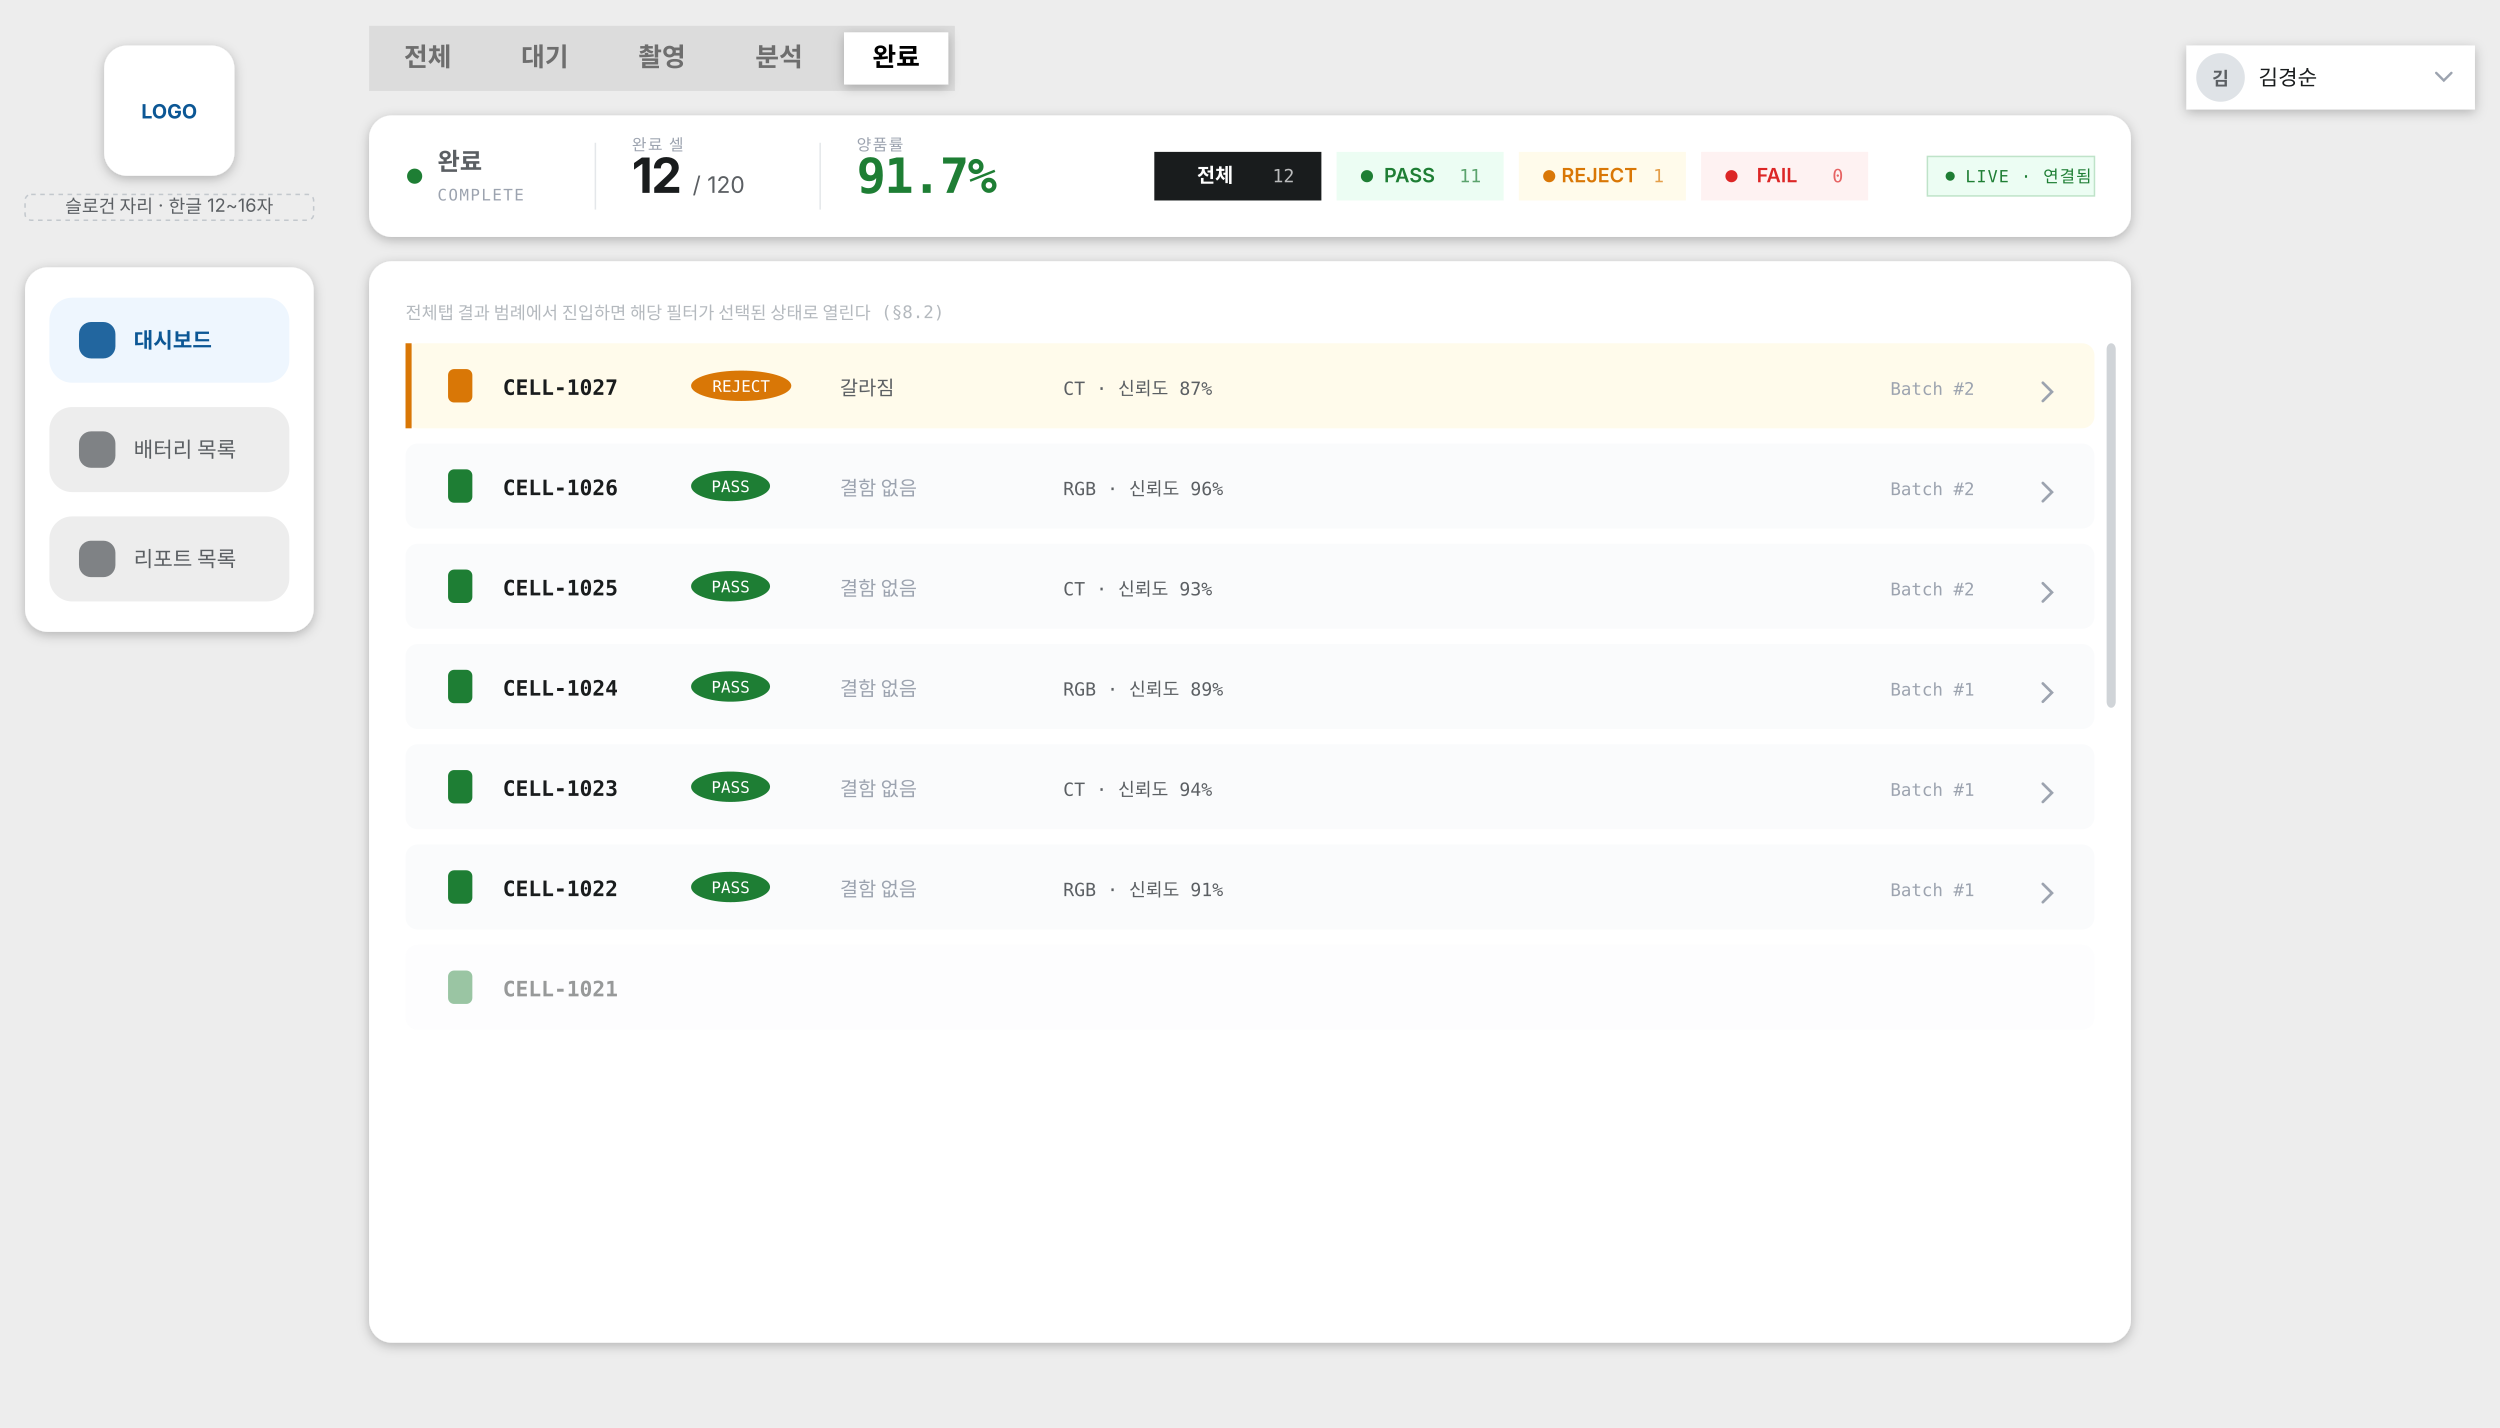
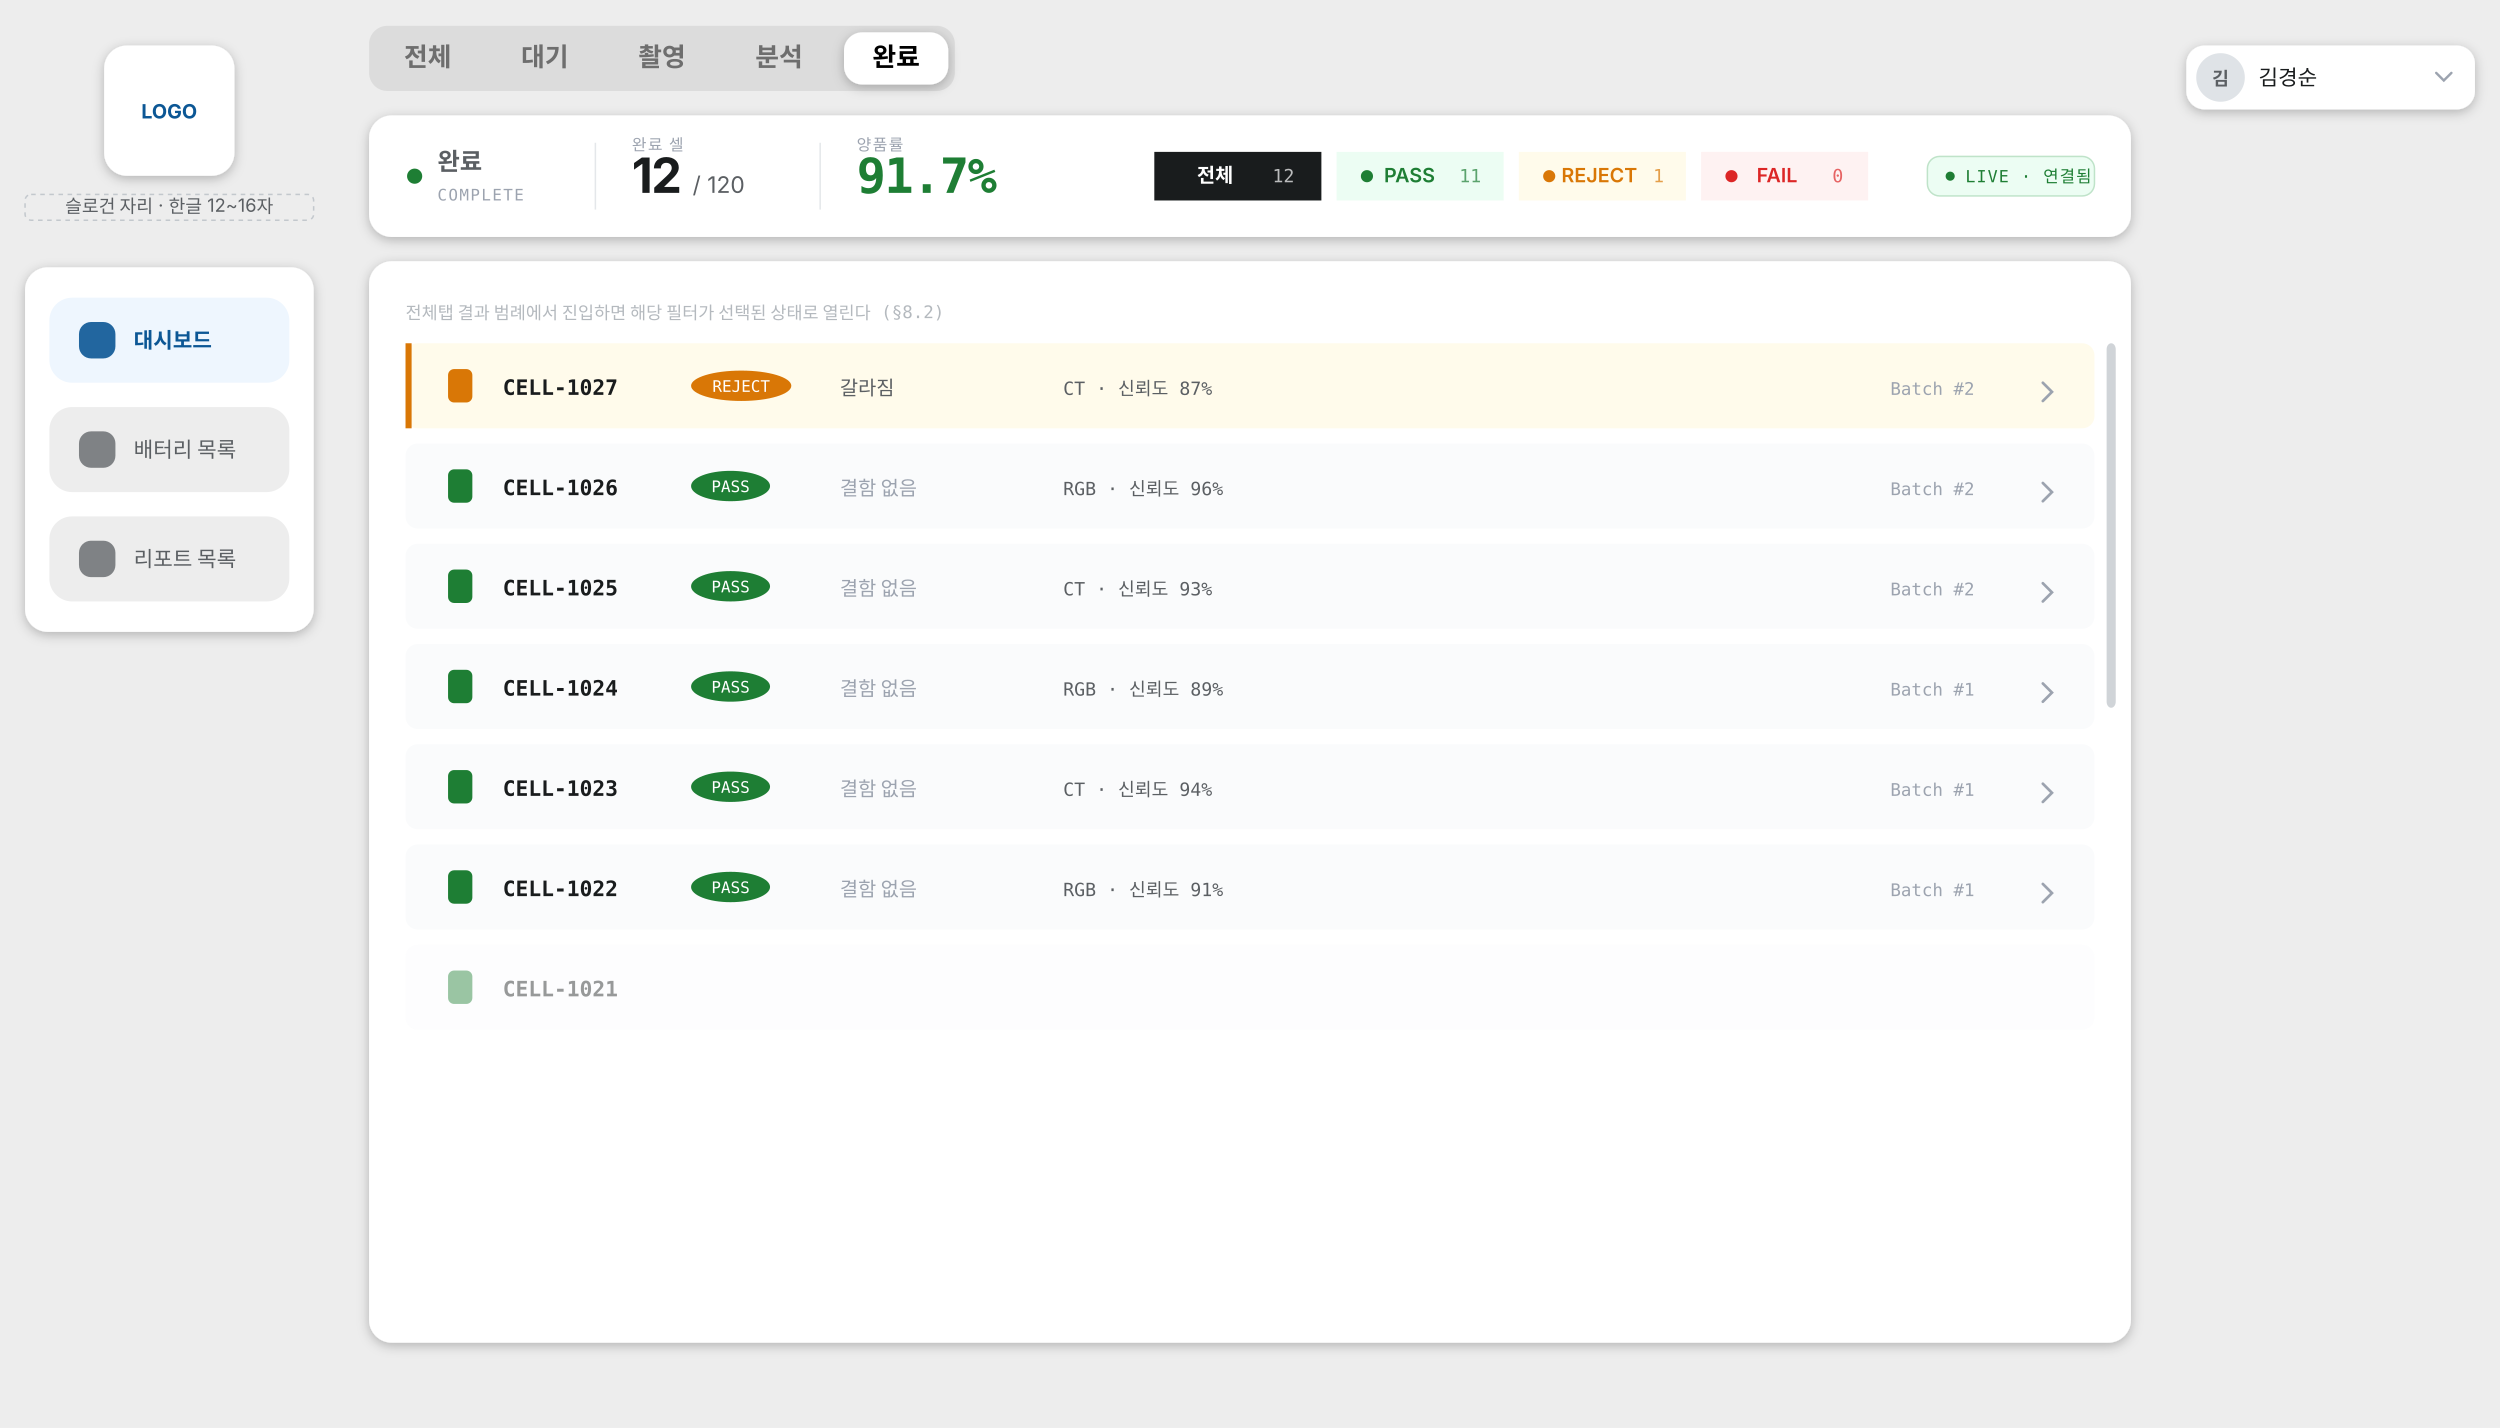
<svg xmlns="http://www.w3.org/2000/svg" viewBox="0 0 1646 940" width="1646" height="940" font-family="Inter, system-ui, 'Pretendard', sans-serif">
  <defs>
    <filter id="sh" x="-20%" y="-20%" width="140%" height="160%">
      <feDropShadow dx="0" dy="2" stdDeviation="4" flood-color="#000000" flood-opacity="0.25" />
    </filter>
  </defs>
  <rect width="1646" height="940" fill="#ededed" />
  <g>
    <rect x="68.6" y="30" width="85.7" height="85.7" rx="15" fill="#ffffff" filter="url(#sh)" />
    <text x="111.4" y="78" text-anchor="middle" font-size="13" font-weight="700" fill="#0C5795">LOGO</text>
    <text x="111.4" y="140" text-anchor="middle" font-size="12" fill="#5b5f63">슬로건 자리 · 한글 12~16자</text>
    <rect x="16.5" y="128" width="190" height="17" rx="4" fill="none" stroke="#c3c8cd" stroke-width="1" stroke-dasharray="3 3" />
    <rect x="16.5" y="176" width="190" height="240" rx="15" fill="#ffffff" filter="url(#sh)" />
    <rect x="32.5" y="196" width="158" height="56" rx="15" fill="#EEF6FE" />
    <rect x="52" y="212" width="24" height="24" rx="8" fill="#0C5795" opacity="0.9" />
    <text x="88" y="229" font-size="14" font-weight="600" fill="#0C5795">대시보드</text>
    <rect x="32.5" y="268" width="158" height="56" rx="15" fill="#ededed" />
    <rect x="52" y="284" width="24" height="24" rx="8" fill="#5b5f63" opacity="0.75" />
    <text x="88" y="301" font-size="14" font-weight="500" fill="#5b5f63">배터리 목록</text>
    <rect x="32.5" y="340" width="158" height="56" rx="15" fill="#ededed" />
    <rect x="52" y="356" width="24" height="24" rx="8" fill="#5b5f63" opacity="0.75" />
    <text x="88" y="373" font-size="14" font-weight="500" fill="#5b5f63">리포트 목록</text>
  </g>
  <g>
-     <rect x="1439.5" y="30" width="190" height="42" fill="#ffffff" filter="url(#sh)" />
+     <rect x="1439.5" y="30" width="190" height="42" fill="#ffffff" filter="url(#sh)" rx="12" />
    <circle cx="1462" cy="51" r="16" fill="#dfe3e7" />
    <text x="1462" y="56" text-anchor="middle" font-size="12" font-weight="600" fill="#5b5f63">김</text>
    <text x="1487" y="56" font-size="14" fill="#191c1d">김경순</text>
    <path d="M1604 48 l5 5 l5 -5" stroke="#9ca3af" stroke-width="1.6" fill="none" stroke-linecap="round" />
  </g>
  <g>
-     <rect x="243" y="17" width="385.7" height="42.9" fill="#dcdcdc" />
-     <rect x="555.7" y="21.3" width="68.6" height="34.3" fill="#ffffff" filter="url(#sh)" />
+     <rect x="243" y="17" width="385.7" height="42.9" fill="#dcdcdc" rx="12" />
+     <rect x="555.7" y="21.3" width="68.6" height="34.3" fill="#ffffff" filter="url(#sh)" rx="12" />
    <text x="281.6" y="43.5" text-anchor="middle" font-size="17" font-weight="600" fill="#00000080">전체</text>
    <text x="358.7" y="43.5" text-anchor="middle" font-size="17" font-weight="600" fill="#00000080">대기</text>
    <text x="435.8" y="43.5" text-anchor="middle" font-size="17" font-weight="600" fill="#00000080">촬영</text>
    <text x="512.9" y="43.5" text-anchor="middle" font-size="17" font-weight="600" fill="#00000080">분석</text>
    <text x="590.0" y="43.5" text-anchor="middle" font-size="17" font-weight="600" fill="#000000">완료</text>
  </g>
  <g>
    <rect x="243" y="76" width="1160" height="80" rx="15" fill="#ffffff" filter="url(#sh)" />
    <circle cx="273" cy="116" r="5" fill="#1e7e34" />
    <text x="288" y="112" font-size="16" font-weight="600" fill="#5b5f63">완료</text>
    <text x="288" y="132" font-size="10.5" letter-spacing="0.9" fill="#9ca3af" font-family="ui-monospace, Consolas, monospace">COMPLETE</text>
    <line x1="392" y1="94" x2="392" y2="138" stroke="#e4e7ea" stroke-width="1" />
    <text x="416" y="99" font-size="10.5" letter-spacing="0.9" fill="#9ca3af" font-family="ui-monospace, Consolas, monospace">완료 셀</text>
    <text x="416" y="127" font-size="32" font-weight="700" fill="#191c1d" letter-spacing="-1">12</text>
    <text x="456" y="127" font-size="15" fill="#5b5f63">/ 120</text>
    <line x1="540" y1="94" x2="540" y2="138" stroke="#e4e7ea" stroke-width="1" />
    <text x="564" y="99" font-size="10.5" letter-spacing="0.9" fill="#9ca3af" font-family="ui-monospace, Consolas, monospace">양품률</text>
    <text x="564" y="127" font-size="32" font-weight="700" fill="#1e7e34" letter-spacing="-1" font-family="ui-monospace, Consolas, monospace">91.7%</text>
    <g>
      <rect x="760" y="100" width="110" height="32" fill="#191c1d" />
      <text x="800" y="120" text-anchor="middle" font-size="13" font-weight="600" fill="#ffffff">전체</text>
      <text x="845" y="120" text-anchor="middle" font-size="12" fill="#ffffff" opacity="0.7" font-family="ui-monospace, Consolas, monospace">12</text>
    </g>
    <g>
      <rect x="880" y="100" width="110" height="32" fill="#ecfdf3" />
      <circle cx="900" cy="116" r="4" fill="#1e7e34" />
      <text x="928" y="120" text-anchor="middle" font-size="13" font-weight="600" fill="#1e7e34">PASS</text>
      <text x="968" y="120" text-anchor="middle" font-size="12" fill="#1e7e34" opacity="0.7" font-family="ui-monospace, Consolas, monospace">11</text>
    </g>
    <g>
      <rect x="1000" y="100" width="110" height="32" fill="#fffbeb" />
      <circle cx="1020" cy="116" r="4" fill="#d97706" />
      <text x="1053" y="120" text-anchor="middle" font-size="13" font-weight="600" fill="#d97706">REJECT</text>
      <text x="1092" y="120" text-anchor="middle" font-size="12" fill="#d97706" opacity="0.7" font-family="ui-monospace, Consolas, monospace">1</text>
    </g>
    <g>
      <rect x="1120" y="100" width="110" height="32" fill="#fef2f2" />
      <circle cx="1140" cy="116" r="4" fill="#dc2626" />
      <text x="1170" y="120" text-anchor="middle" font-size="13" font-weight="600" fill="#dc2626">FAIL</text>
      <text x="1210" y="120" text-anchor="middle" font-size="12" fill="#dc2626" opacity="0.7" font-family="ui-monospace, Consolas, monospace">0</text>
    </g>
-     <rect x="1269" y="103" width="110" height="26" fill="#ecfdf3" stroke="#bfe3c9" stroke-width="1" />
+     <rect x="1269" y="103" width="110" height="26" fill="#ecfdf3" stroke="#bfe3c9" stroke-width="1" rx="8" />
    <circle cx="1284" cy="116" r="3" fill="#1e7e34" />
    <text x="1294" y="120" font-size="11" letter-spacing="0.7" fill="#1e7e34" font-family="ui-monospace, Consolas, monospace">LIVE · 연결됨</text>
  </g>
  <g>
    <rect x="243" y="172" width="1160" height="712" rx="15" fill="#ffffff" filter="url(#sh)" />
    <text x="267" y="210" font-size="11.5" fill="#b4b9be" font-family="ui-monospace, Consolas, monospace">전체탭 결과 범례에서 진입하면 해당 필터가 선택된 상태로 열린다 (§8.2)</text>
    <g>
      <rect x="267" y="226" width="1112" height="56" rx="8" fill="#fffbeb" />
      <rect x="267" y="226" width="4" height="56" fill="#d97706" />
      <rect x="295" y="243" width="16" height="22" rx="4" fill="#d97706" />
      <text x="331" y="260" font-size="14" font-weight="600" fill="#191c1d" font-family="ui-monospace, Consolas, monospace">CELL-1027</text>
      <rect x="455" y="244" width="66" height="20" rx="999" fill="#d97706" />
      <text x="488" y="258" text-anchor="middle" font-size="10.5" fill="#ffffff" font-family="ui-monospace, Consolas, monospace">REJECT</text>
      <text x="553" y="260" font-size="13" fill="#5b5f63">갈라짐</text>
      <text x="700" y="260" font-size="12" fill="#5b5f63" font-family="ui-monospace, Consolas, monospace">CT · 신뢰도 87%</text>
      <text x="1300" y="260" text-anchor="end" font-size="11.5" fill="#9ca3af" font-family="ui-monospace, Consolas, monospace">Batch #2</text>
      <path d="M1345 252 l6 6 l-6 6" stroke="#9ca3af" stroke-width="1.8" fill="none" stroke-linecap="round" />
    </g>
    <g>
      <rect x="267" y="292" width="1112" height="56" rx="8" fill="#fafbfc" />
      <rect x="295" y="309" width="16" height="22" rx="4" fill="#1e7e34" />
      <text x="331" y="326" font-size="14" font-weight="600" fill="#191c1d" font-family="ui-monospace, Consolas, monospace">CELL-1026</text>
      <rect x="455" y="310" width="52" height="20" rx="999" fill="#1e7e34" />
      <text x="481" y="324" text-anchor="middle" font-size="10.5" fill="#ffffff" font-family="ui-monospace, Consolas, monospace">PASS</text>
      <text x="553" y="326" font-size="13" fill="#9ca3af">결함 없음</text>
      <text x="700" y="326" font-size="12" fill="#5b5f63" font-family="ui-monospace, Consolas, monospace">RGB · 신뢰도 96%</text>
      <text x="1300" y="326" text-anchor="end" font-size="11.5" fill="#9ca3af" font-family="ui-monospace, Consolas, monospace">Batch #2</text>
      <path d="M1345 318 l6 6 l-6 6" stroke="#9ca3af" stroke-width="1.8" fill="none" stroke-linecap="round" />
    </g>
    <g>
      <rect x="267" y="358" width="1112" height="56" rx="8" fill="#fafbfc" />
      <rect x="295" y="375" width="16" height="22" rx="4" fill="#1e7e34" />
      <text x="331" y="392" font-size="14" font-weight="600" fill="#191c1d" font-family="ui-monospace, Consolas, monospace">CELL-1025</text>
      <rect x="455" y="376" width="52" height="20" rx="999" fill="#1e7e34" />
      <text x="481" y="390" text-anchor="middle" font-size="10.5" fill="#ffffff" font-family="ui-monospace, Consolas, monospace">PASS</text>
      <text x="553" y="392" font-size="13" fill="#9ca3af">결함 없음</text>
      <text x="700" y="392" font-size="12" fill="#5b5f63" font-family="ui-monospace, Consolas, monospace">CT · 신뢰도 93%</text>
      <text x="1300" y="392" text-anchor="end" font-size="11.5" fill="#9ca3af" font-family="ui-monospace, Consolas, monospace">Batch #2</text>
      <path d="M1345 384 l6 6 l-6 6" stroke="#9ca3af" stroke-width="1.8" fill="none" stroke-linecap="round" />
    </g>
    <g>
      <rect x="267" y="424" width="1112" height="56" rx="8" fill="#fafbfc" />
      <rect x="295" y="441" width="16" height="22" rx="4" fill="#1e7e34" />
      <text x="331" y="458" font-size="14" font-weight="600" fill="#191c1d" font-family="ui-monospace, Consolas, monospace">CELL-1024</text>
      <rect x="455" y="442" width="52" height="20" rx="999" fill="#1e7e34" />
      <text x="481" y="456" text-anchor="middle" font-size="10.5" fill="#ffffff" font-family="ui-monospace, Consolas, monospace">PASS</text>
      <text x="553" y="458" font-size="13" fill="#9ca3af">결함 없음</text>
      <text x="700" y="458" font-size="12" fill="#5b5f63" font-family="ui-monospace, Consolas, monospace">RGB · 신뢰도 89%</text>
      <text x="1300" y="458" text-anchor="end" font-size="11.5" fill="#9ca3af" font-family="ui-monospace, Consolas, monospace">Batch #1</text>
      <path d="M1345 450 l6 6 l-6 6" stroke="#9ca3af" stroke-width="1.8" fill="none" stroke-linecap="round" />
    </g>
    <g>
      <rect x="267" y="490" width="1112" height="56" rx="8" fill="#fafbfc" />
      <rect x="295" y="507" width="16" height="22" rx="4" fill="#1e7e34" />
      <text x="331" y="524" font-size="14" font-weight="600" fill="#191c1d" font-family="ui-monospace, Consolas, monospace">CELL-1023</text>
      <rect x="455" y="508" width="52" height="20" rx="999" fill="#1e7e34" />
      <text x="481" y="522" text-anchor="middle" font-size="10.5" fill="#ffffff" font-family="ui-monospace, Consolas, monospace">PASS</text>
      <text x="553" y="524" font-size="13" fill="#9ca3af">결함 없음</text>
      <text x="700" y="524" font-size="12" fill="#5b5f63" font-family="ui-monospace, Consolas, monospace">CT · 신뢰도 94%</text>
      <text x="1300" y="524" text-anchor="end" font-size="11.5" fill="#9ca3af" font-family="ui-monospace, Consolas, monospace">Batch #1</text>
      <path d="M1345 516 l6 6 l-6 6" stroke="#9ca3af" stroke-width="1.8" fill="none" stroke-linecap="round" />
    </g>
    <g>
      <rect x="267" y="556" width="1112" height="56" rx="8" fill="#fafbfc" />
      <rect x="295" y="573" width="16" height="22" rx="4" fill="#1e7e34" />
      <text x="331" y="590" font-size="14" font-weight="600" fill="#191c1d" font-family="ui-monospace, Consolas, monospace">CELL-1022</text>
      <rect x="455" y="574" width="52" height="20" rx="999" fill="#1e7e34" />
      <text x="481" y="588" text-anchor="middle" font-size="10.5" fill="#ffffff" font-family="ui-monospace, Consolas, monospace">PASS</text>
      <text x="553" y="590" font-size="13" fill="#9ca3af">결함 없음</text>
      <text x="700" y="590" font-size="12" fill="#5b5f63" font-family="ui-monospace, Consolas, monospace">RGB · 신뢰도 91%</text>
      <text x="1300" y="590" text-anchor="end" font-size="11.5" fill="#9ca3af" font-family="ui-monospace, Consolas, monospace">Batch #1</text>
      <path d="M1345 582 l6 6 l-6 6" stroke="#9ca3af" stroke-width="1.8" fill="none" stroke-linecap="round" />
    </g>
    <g opacity="0.45">
      <rect x="267" y="622" width="1112" height="56" rx="8" fill="#fafbfc" />
      <rect x="295" y="639" width="16" height="22" rx="4" fill="#1e7e34" />
      <text x="331" y="656" font-size="14" font-weight="600" fill="#191c1d" font-family="ui-monospace, Consolas, monospace">CELL-1021</text>
    </g>
    <rect x="1387" y="226" width="6" height="240" rx="4" fill="#d0d4d8" />
  </g>
</svg>
